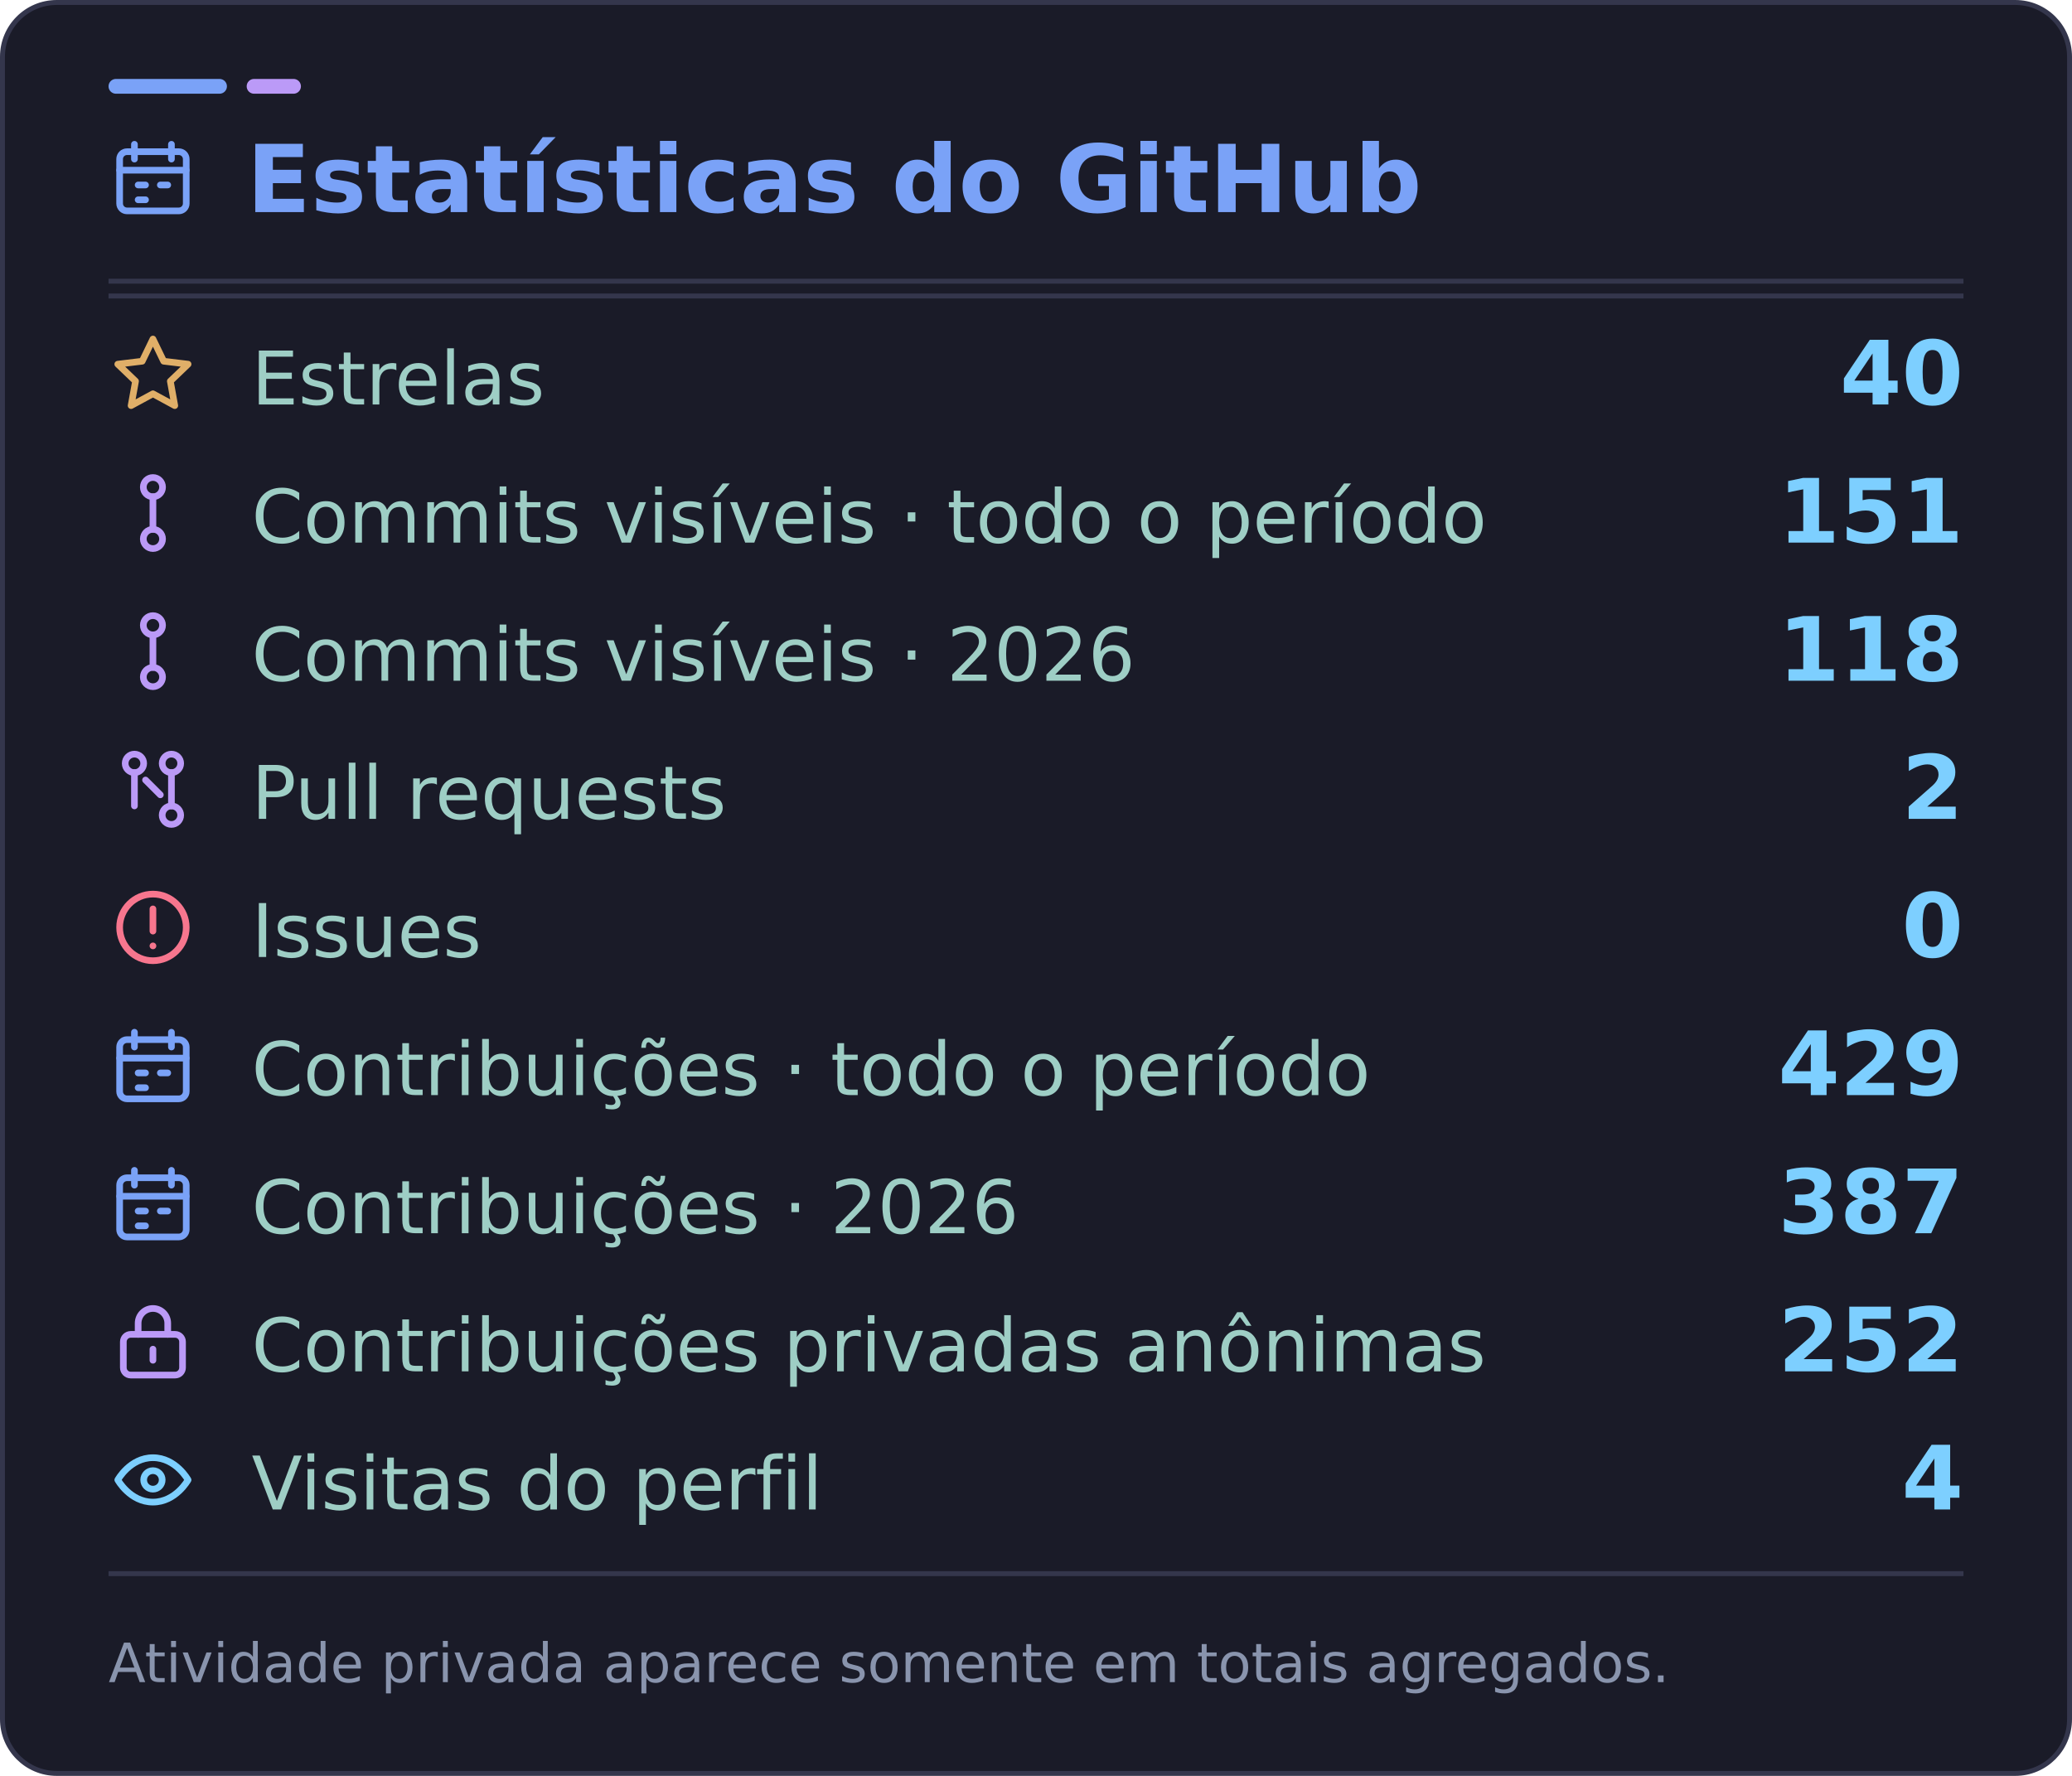
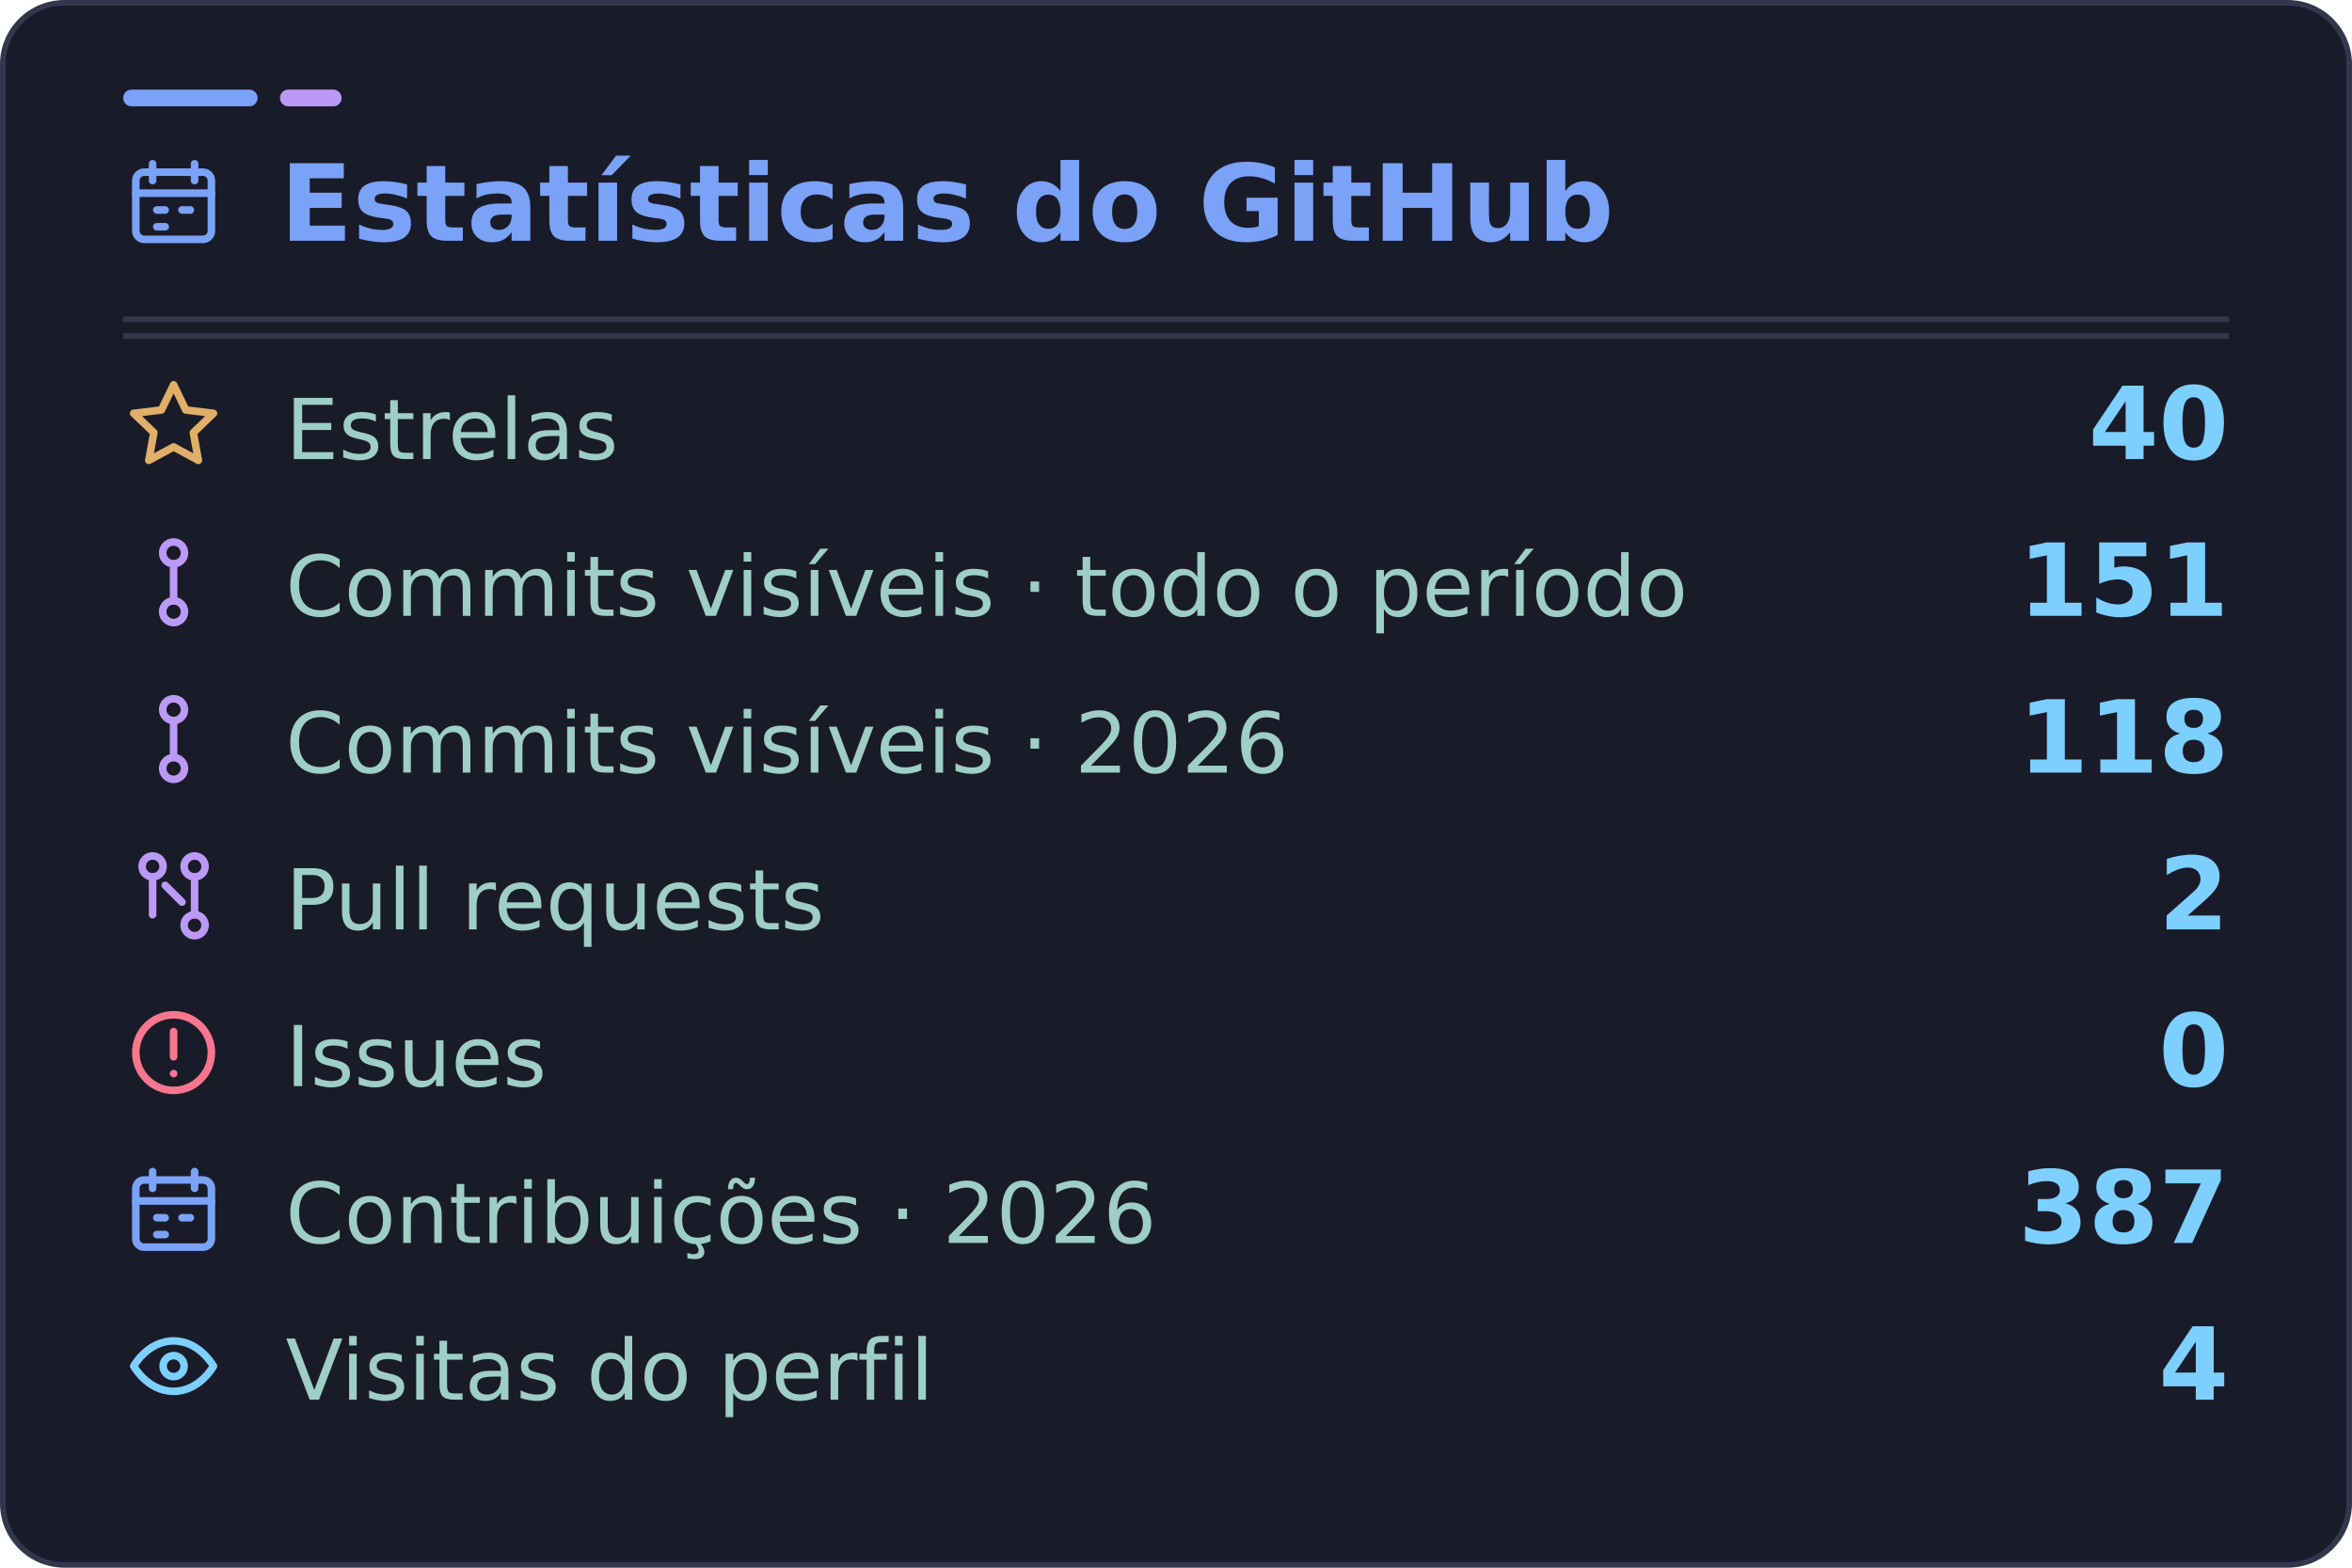
- <svg xmlns="http://www.w3.org/2000/svg" width="420" height="360" viewBox="0 0 420 360" role="img" aria-labelledby="title desc" data-visits="4">
-   <rect x="0.5" y="0.5" width="419" height="359" rx="11" fill="#1a1b28" stroke="#34364c" />
+ <svg xmlns="http://www.w3.org/2000/svg" width="420" height="280" viewBox="0 0 420 280" role="img" aria-labelledby="title desc" data-visits="4">
+   <rect x="0.5" y="0.5" width="419" height="279" rx="11" fill="#1a1b28" stroke="#34364c" />
  <rect x="22" y="16" width="24" height="3" rx="1.5" fill="#7aa2f7" />
  <rect x="50" y="16" width="11" height="3" rx="1.5" fill="#bb9af7" />
  <path d="M22 60H398" stroke="#34364c" />
  <g font-family="DejaVu Sans, Segoe UI, Arial, sans-serif">
    <svg x="22" y="27" width="18" height="18" viewBox="0 0 24 24" fill="none" stroke="#7aa2f7" stroke-width="1.8" stroke-linecap="round" stroke-linejoin="round" aria-hidden="true">
      <rect x="3" y="5" width="18" height="16" rx="2" />
      <path d="M7 3v4m10-4v4M3 10h18m-13 4h2m4 0h2m-8 4h2" />
    </svg>
    <text x="50" y="43" fill="#7aa2f7" font-size="19" font-weight="700">Estatísticas do GitHub</text>
    <path d="M22 57H398" stroke="#34364c" />
    <svg x="22" y="67" width="18" height="18" viewBox="0 0 24 24" fill="none" stroke="#e0af68" stroke-width="1.8" stroke-linecap="round" stroke-linejoin="round" aria-hidden="true">
      <path d="m12 2.3 2.9 6 6.6.8-4.8 4.6 1.2 6.6-5.9-3.2-5.9 3.2 1.2-6.6-4.8-4.6 6.6-.8 2.9-6Z" />
    </svg>
    <text x="51" y="82" fill="#9ecec5" font-size="15">Estrelas</text>
    <text x="398" y="82" text-anchor="end" fill="#7dcfff" font-size="18" font-weight="700">40</text>
    <svg x="22" y="95" width="18" height="18" viewBox="0 0 24 24" fill="none" stroke="#bb9af7" stroke-width="1.8" stroke-linecap="round" stroke-linejoin="round" aria-hidden="true">
      <circle cx="12" cy="5" r="2.6" />
      <circle cx="12" cy="19" r="2.6" />
      <path d="M12 7.6v8.8" />
    </svg>
    <text x="51" y="110" fill="#9ecec5" font-size="15">Commits visíveis · todo o período</text>
    <text x="398" y="110" text-anchor="end" fill="#7dcfff" font-size="18" font-weight="700">151</text>
    <svg x="22" y="123" width="18" height="18" viewBox="0 0 24 24" fill="none" stroke="#bb9af7" stroke-width="1.8" stroke-linecap="round" stroke-linejoin="round" aria-hidden="true">
      <circle cx="12" cy="5" r="2.6" />
      <circle cx="12" cy="19" r="2.6" />
      <path d="M12 7.6v8.8" />
    </svg>
    <text x="51" y="138" fill="#9ecec5" font-size="15">Commits visíveis · 2026</text>
    <text x="398" y="138" text-anchor="end" fill="#7dcfff" font-size="18" font-weight="700">118</text>
    <svg x="22" y="151" width="18" height="18" viewBox="0 0 24 24" fill="none" stroke="#bb9af7" stroke-width="1.8" stroke-linecap="round" stroke-linejoin="round" aria-hidden="true">
      <circle cx="7" cy="5" r="2.5" />
      <circle cx="17" cy="19" r="2.5" />
      <circle cx="17" cy="5" r="2.5" />
      <path d="M7 7.5v9m10-9v9m-7-7 4 4" />
    </svg>
    <text x="51" y="166" fill="#9ecec5" font-size="15">Pull requests</text>
    <text x="398" y="166" text-anchor="end" fill="#7dcfff" font-size="18" font-weight="700">2</text>
    <svg x="22" y="179" width="18" height="18" viewBox="0 0 24 24" fill="none" stroke="#f7768e" stroke-width="1.8" stroke-linecap="round" stroke-linejoin="round" aria-hidden="true">
      <circle cx="12" cy="12" r="9" />
      <path d="M12 7v6m0 4h.01" />
    </svg>
    <text x="51" y="194" fill="#9ecec5" font-size="15">Issues</text>
    <text x="398" y="194" text-anchor="end" fill="#7dcfff" font-size="18" font-weight="700">0</text>
    <svg x="22" y="207" width="18" height="18" viewBox="0 0 24 24" fill="none" stroke="#7aa2f7" stroke-width="1.8" stroke-linecap="round" stroke-linejoin="round" aria-hidden="true">
      <rect x="3" y="5" width="18" height="16" rx="2" />
      <path d="M7 3v4m10-4v4M3 10h18m-13 4h2m4 0h2m-8 4h2" />
    </svg>
-     <text x="51" y="222" fill="#9ecec5" font-size="15">Contribuições · todo o período</text>
-     <text x="398" y="222" text-anchor="end" fill="#7dcfff" font-size="18" font-weight="700">429</text>
-     <svg x="22" y="235" width="18" height="18" viewBox="0 0 24 24" fill="none" stroke="#7aa2f7" stroke-width="1.8" stroke-linecap="round" stroke-linejoin="round" aria-hidden="true">
-       <rect x="3" y="5" width="18" height="16" rx="2" />
-       <path d="M7 3v4m10-4v4M3 10h18m-13 4h2m4 0h2m-8 4h2" />
-     </svg>
-     <text x="51" y="250" fill="#9ecec5" font-size="15">Contribuições · 2026</text>
-     <text x="398" y="250" text-anchor="end" fill="#7dcfff" font-size="18" font-weight="700">387</text>
-     <svg x="22" y="263" width="18" height="18" viewBox="0 0 24 24" fill="none" stroke="#bb9af7" stroke-width="1.8" stroke-linecap="round" stroke-linejoin="round" aria-hidden="true">
-       <rect x="4" y="10" width="16" height="11" rx="2" />
-       <path d="M8 10V7a4 4 0 0 1 8 0v3m-4 4v3" />
-     </svg>
-     <text x="51" y="278" fill="#9ecec5" font-size="15">Contribuições privadas anônimas</text>
-     <text x="398" y="278" text-anchor="end" fill="#7dcfff" font-size="18" font-weight="700">252</text>
-     <svg x="22" y="291" width="18" height="18" viewBox="0 0 24 24" fill="none" stroke="#7dcfff" stroke-width="1.8" stroke-linecap="round" stroke-linejoin="round" aria-hidden="true">
+     <text x="51" y="222" fill="#9ecec5" font-size="15">Contribuições · 2026</text>
+     <text x="398" y="222" text-anchor="end" fill="#7dcfff" font-size="18" font-weight="700">387</text>
+     <svg x="22" y="235" width="18" height="18" viewBox="0 0 24 24" fill="none" stroke="#7dcfff" stroke-width="1.8" stroke-linecap="round" stroke-linejoin="round" aria-hidden="true">
      <path d="M2.5 12s3.3-6 9.5-6 9.5 6 9.5 6-3.3 6-9.5 6-9.5-6-9.5-6Z" />
      <circle cx="12" cy="12" r="2.5" />
    </svg>
-     <text x="51" y="306" fill="#9ecec5" font-size="15">Visitas do perfil</text>
-     <text id="visits-value" x="398" y="306" text-anchor="end" fill="#7dcfff" font-size="18" font-weight="700">4</text>
-     <path d="M22 319H398" stroke="#34364c" />
-     <text x="22" y="341" fill="#8994ad" font-size="11">Atividade privada aparece somente em totais agregados.</text>
+     <text x="51" y="250" fill="#9ecec5" font-size="15">Visitas do perfil</text>
+     <text id="visits-value" x="398" y="250" text-anchor="end" fill="#7dcfff" font-size="18" font-weight="700">4</text>
  </g>
</svg>
